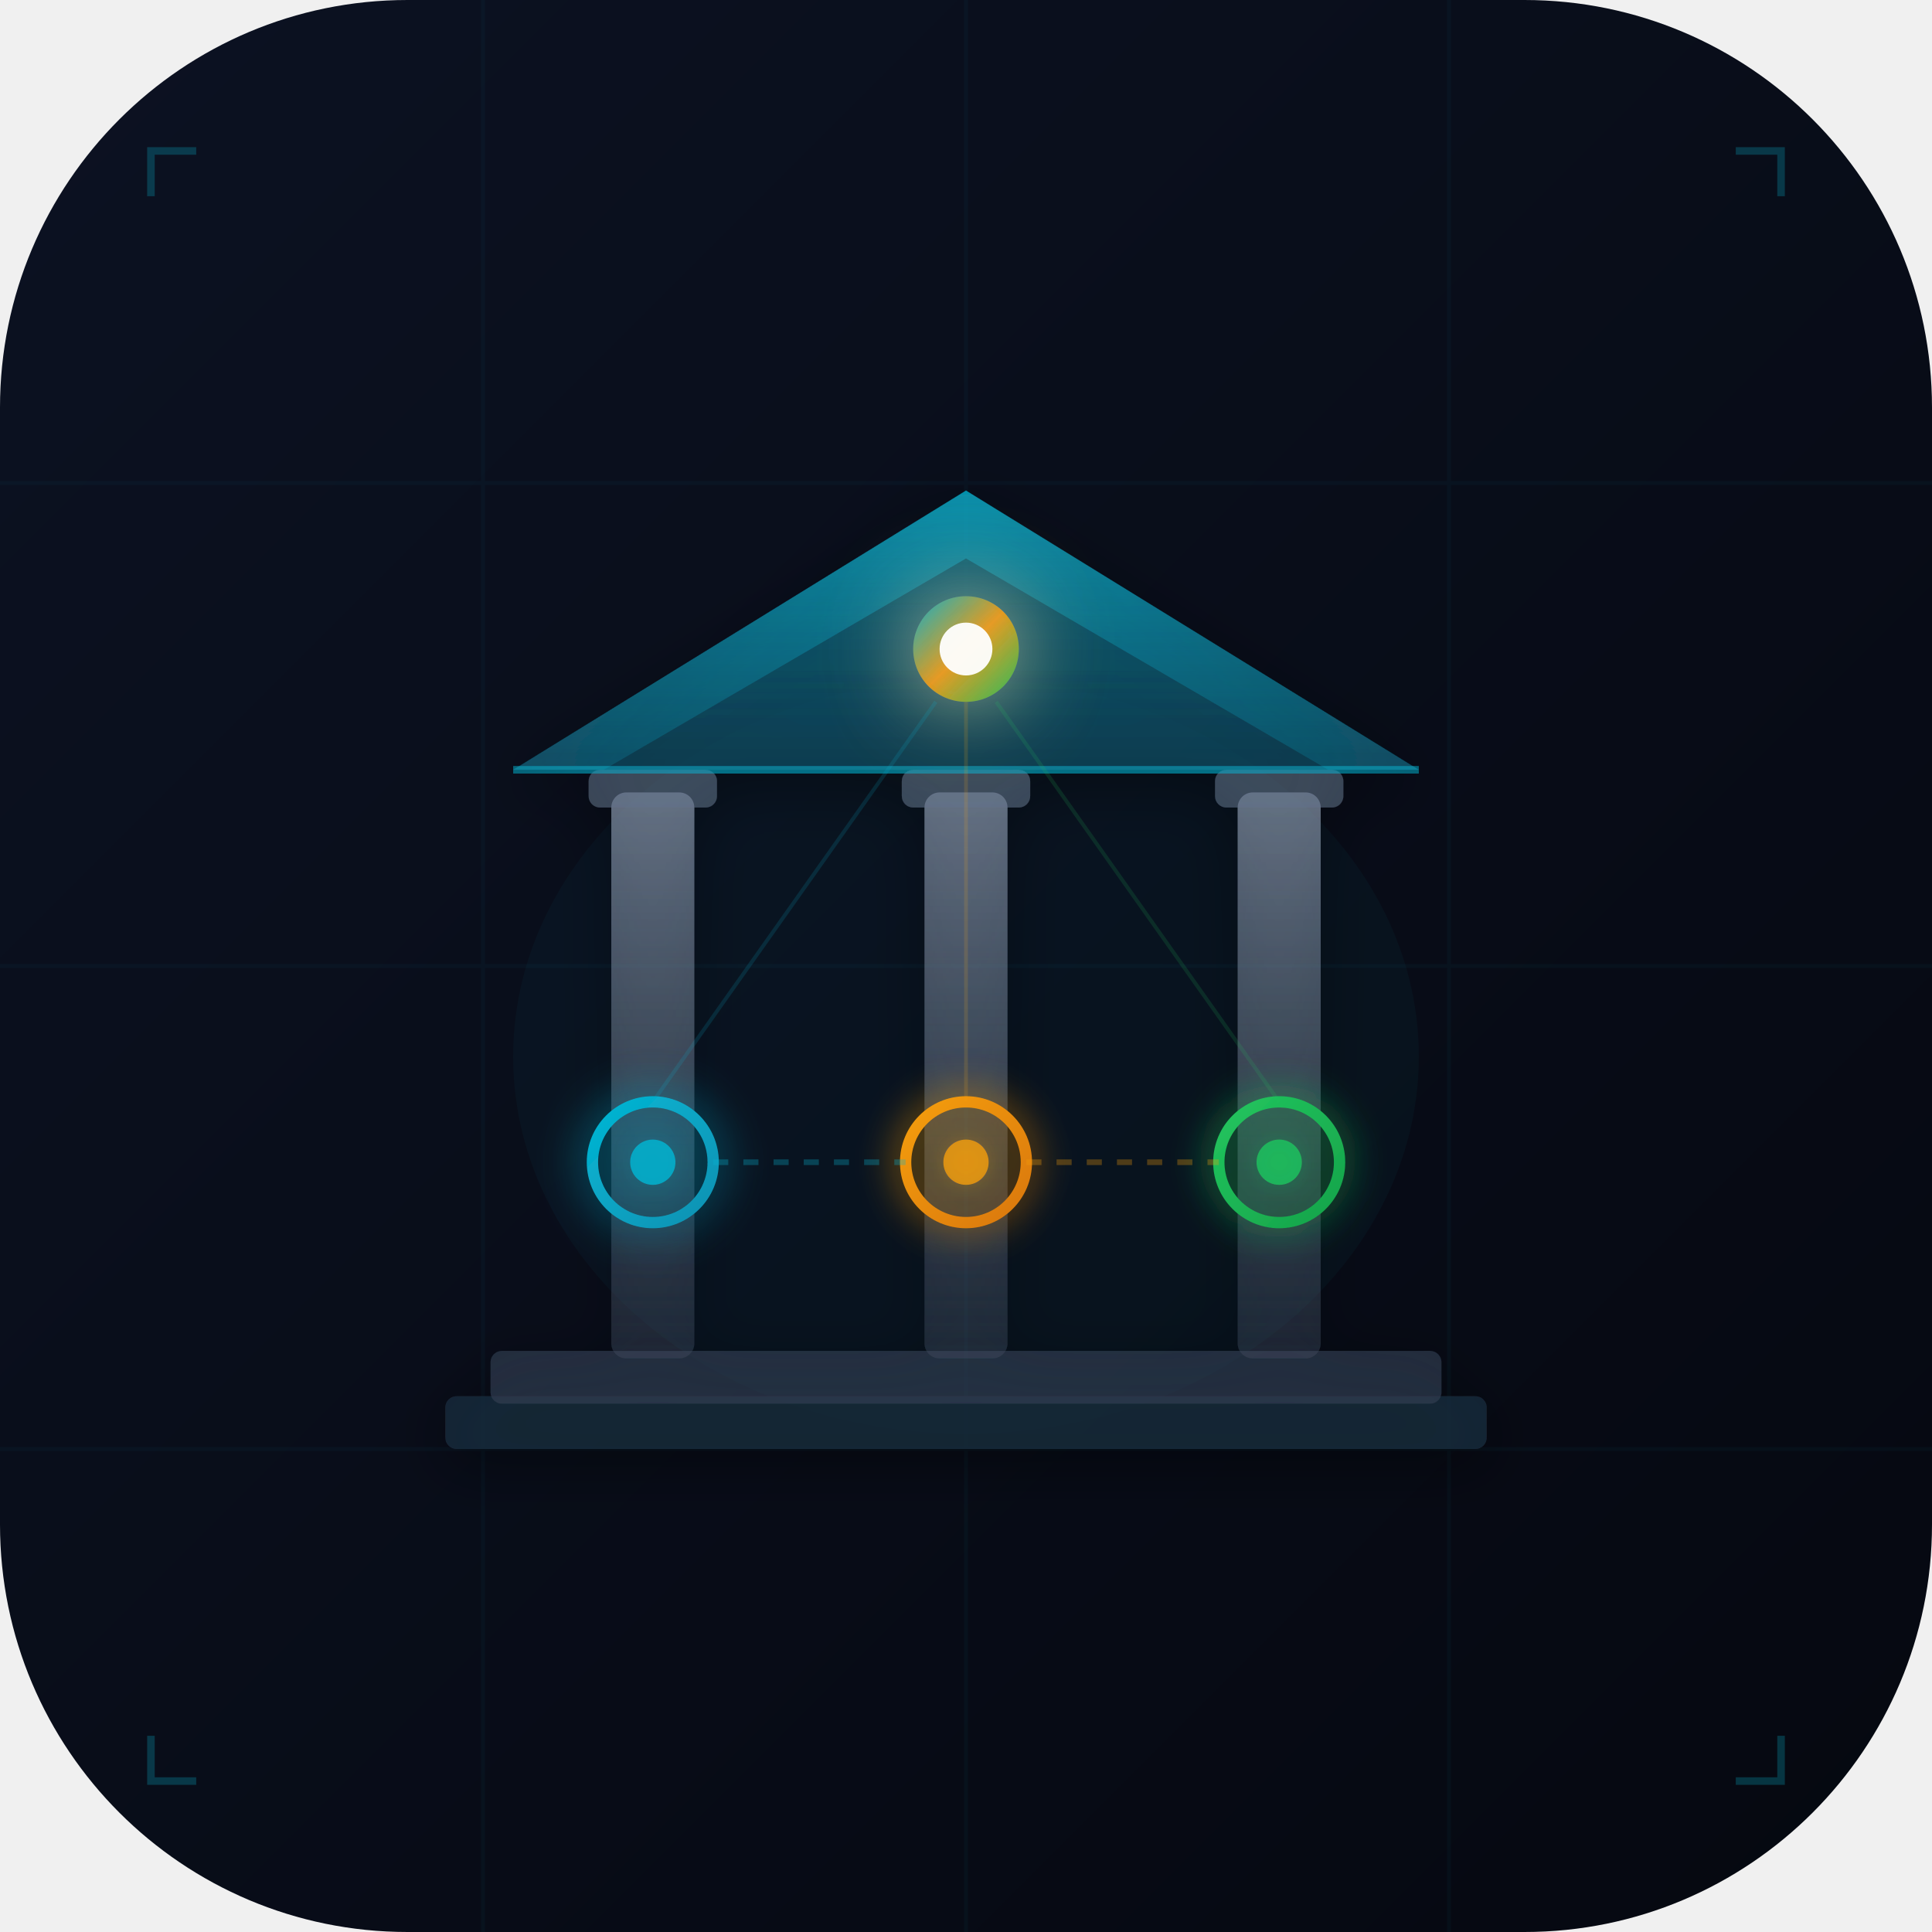
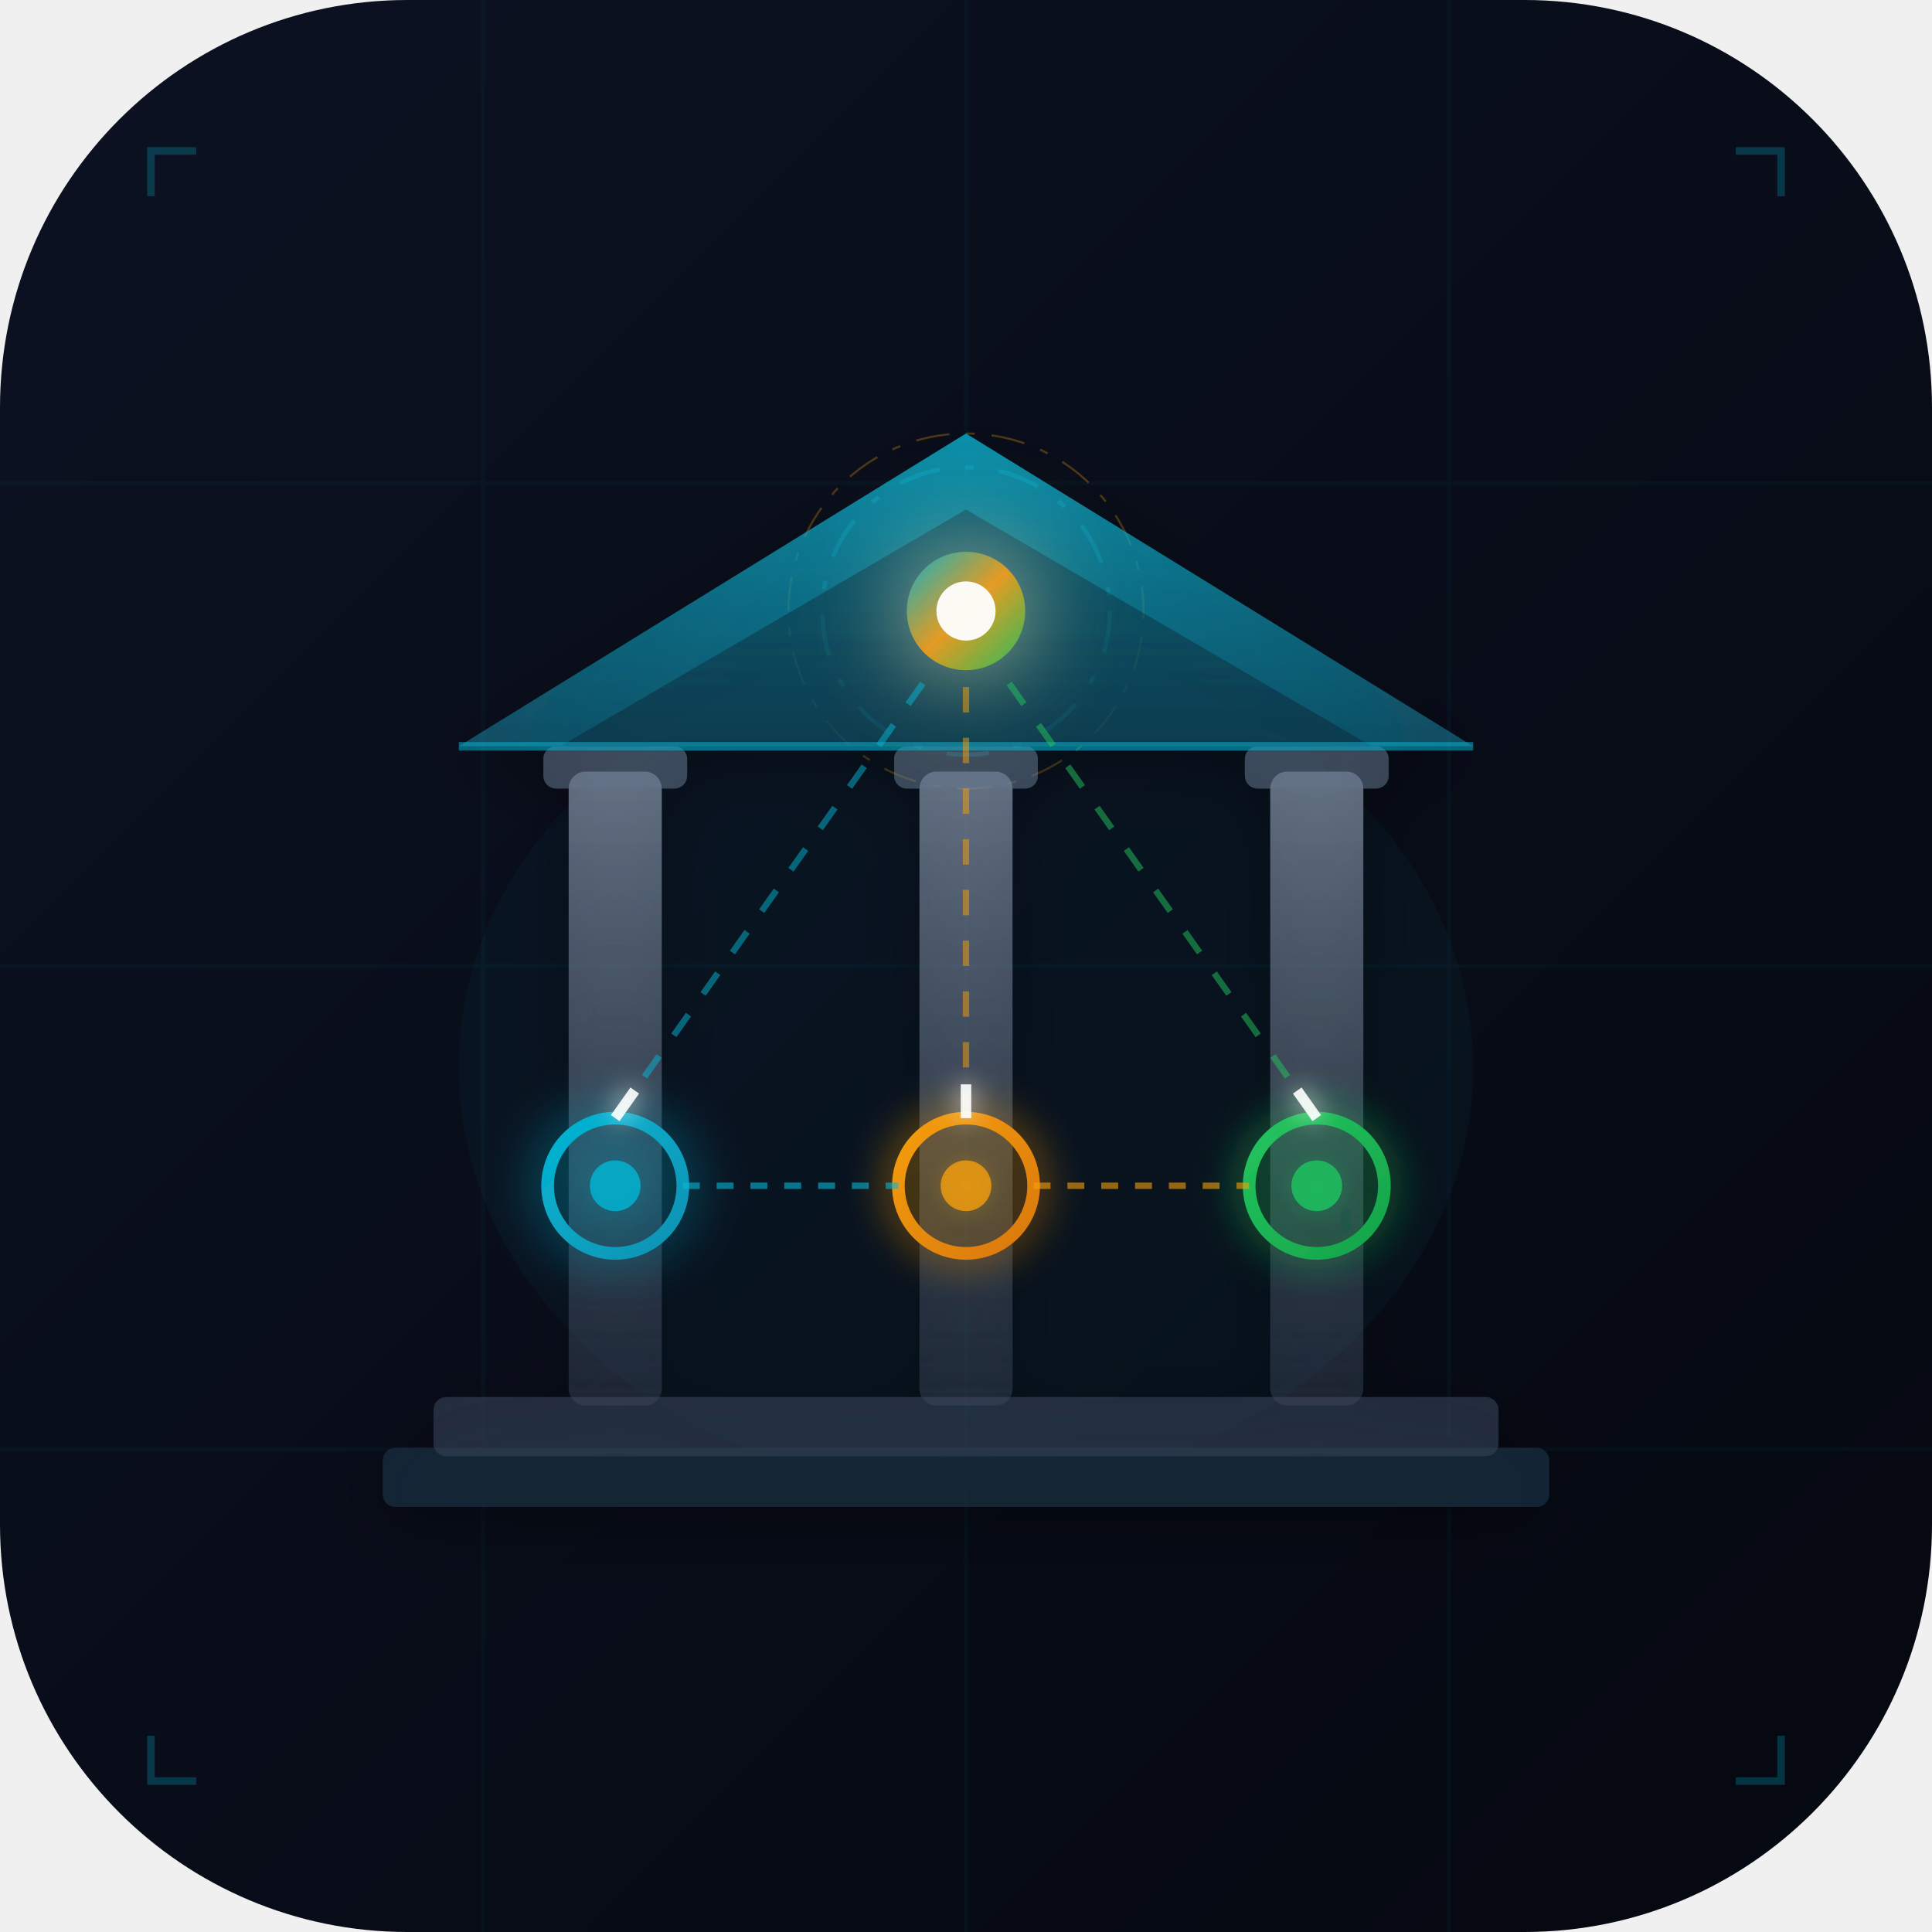
<svg xmlns="http://www.w3.org/2000/svg" viewBox="0 0 512 512" width="100%" height="100%">
  <defs>
    <linearGradient id="bg-grad" x1="0%" y1="0%" x2="100%" y2="100%">
      <stop offset="0%" stop-color="#0c1222" />
      <stop offset="100%" stop-color="#050810" />
    </linearGradient>
    <linearGradient id="cyan-grad" x1="0%" y1="0%" x2="100%" y2="100%">
      <stop offset="0%" stop-color="#06b6d4" />
      <stop offset="100%" stop-color="#0891b2" />
    </linearGradient>
    <linearGradient id="amber-grad" x1="0%" y1="0%" x2="100%" y2="100%">
      <stop offset="0%" stop-color="#f59e0b" />
      <stop offset="100%" stop-color="#d97706" />
    </linearGradient>
    <linearGradient id="green-grad" x1="0%" y1="0%" x2="100%" y2="100%">
      <stop offset="0%" stop-color="#22c55e" />
      <stop offset="100%" stop-color="#16a34a" />
    </linearGradient>
    <linearGradient id="pillar-grad" x1="0%" y1="0%" x2="0%" y2="100%">
      <stop offset="0%" stop-color="#94a3b8" stop-opacity="0.6" />
      <stop offset="100%" stop-color="#475569" stop-opacity="0.3" />
    </linearGradient>
    <linearGradient id="roof-grad" x1="0%" y1="0%" x2="0%" y2="100%">
      <stop offset="0%" stop-color="#06b6d4" stop-opacity="0.9" />
      <stop offset="100%" stop-color="#0e7490" stop-opacity="0.7" />
    </linearGradient>
    <linearGradient id="center-glow" x1="0%" y1="0%" x2="100%" y2="100%">
-       <stop offset="0%" stop-color="#06b6d4" />
-       <stop offset="50%" stop-color="#f59e0b" />
-       <stop offset="100%" stop-color="#22c55e" />
+       <stop offset="0%" stop-color="#06b6d4">
+         <animate attributeName="stop-color" values="#06b6d4;#f59e0b;#06b6d4" dur="4s" repeatCount="indefinite" />
+       </stop>
+       <stop offset="50%" stop-color="#f59e0b">
+         <animate attributeName="stop-color" values="#f59e0b;#22c55e;#f59e0b" dur="4s" repeatCount="indefinite" />
+       </stop>
+       <stop offset="100%" stop-color="#22c55e">
+         <animate attributeName="stop-color" values="#22c55e;#06b6d4;#22c55e" dur="4s" repeatCount="indefinite" />
+       </stop>
    </linearGradient>
    <filter id="glow-cyan" x="-50%" y="-50%" width="200%" height="200%">
      <feGaussianBlur in="SourceGraphic" stdDeviation="6" result="blur" />
      <feMerge>
        <feMergeNode in="blur" />
        <feMergeNode in="SourceGraphic" />
      </feMerge>
    </filter>
    <filter id="glow-amber" x="-50%" y="-50%" width="200%" height="200%">
      <feGaussianBlur in="SourceGraphic" stdDeviation="5" result="blur" />
      <feMerge>
        <feMergeNode in="blur" />
        <feMergeNode in="SourceGraphic" />
      </feMerge>
    </filter>
    <filter id="glow-green" x="-50%" y="-50%" width="200%" height="200%">
      <feGaussianBlur in="SourceGraphic" stdDeviation="5" result="blur" />
      <feMerge>
        <feMergeNode in="blur" />
        <feMergeNode in="SourceGraphic" />
      </feMerge>
    </filter>
    <filter id="glow-center" x="-100%" y="-100%" width="300%" height="300%">
-       <feGaussianBlur in="SourceGraphic" stdDeviation="12" result="blur" />
+       <feGaussianBlur in="SourceGraphic" stdDeviation="12" result="blur">
+         <animate attributeName="stdDeviation" values="12;18;12" dur="2s" repeatCount="indefinite" />
+       </feGaussianBlur>
+       <feMerge>
+         <feMergeNode in="blur" />
+         <feMergeNode in="SourceGraphic" />
+       </feMerge>
+     </filter>
+     <filter id="glow-bullet" x="-50%" y="-50%" width="200%" height="200%">
+       <feGaussianBlur in="SourceGraphic" stdDeviation="3" result="blur" />
      <feMerge>
        <feMergeNode in="blur" />
        <feMergeNode in="SourceGraphic" />
      </feMerge>
    </filter>
    <filter id="shadow" x="-10%" y="-10%" width="120%" height="130%">
      <feDropShadow dx="0" dy="4" stdDeviation="8" flood-color="#000" flood-opacity="0.5" />
    </filter>
  </defs>
  <rect width="512" height="512" rx="108" fill="url(#bg-grad)" />
  <g opacity="0.04">
+     <animate attributeName="opacity" values="0.02;0.08;0.02" dur="6s" repeatCount="indefinite" />
    <line x1="128" y1="0" x2="128" y2="512" stroke="#06b6d4" stroke-width="1" />
    <line x1="256" y1="0" x2="256" y2="512" stroke="#06b6d4" stroke-width="1" />
    <line x1="384" y1="0" x2="384" y2="512" stroke="#06b6d4" stroke-width="1" />
    <line x1="0" y1="128" x2="512" y2="128" stroke="#06b6d4" stroke-width="1" />
    <line x1="0" y1="256" x2="512" y2="256" stroke="#06b6d4" stroke-width="1" />
    <line x1="0" y1="384" x2="512" y2="384" stroke="#06b6d4" stroke-width="1" />
  </g>
-   <ellipse cx="256" cy="280" rx="120" ry="100" fill="#06b6d4" opacity="0.04" />
-   <g filter="url(#shadow)">
-     <rect x="118" y="370" width="276" height="14" rx="3" fill="#1e293b" opacity="0.8" />
-     <rect x="130" y="358" width="252" height="14" rx="3" fill="#334155" opacity="0.6" />
-     <rect x="162" y="210" width="22" height="150" rx="4" fill="url(#pillar-grad)" />
-     <rect x="245" y="210" width="22" height="150" rx="4" fill="url(#pillar-grad)" />
-     <rect x="328" y="210" width="22" height="150" rx="4" fill="url(#pillar-grad)" />
-     <rect x="156" y="204" width="34" height="10" rx="3" fill="#64748b" opacity="0.5" />
-     <rect x="239" y="204" width="34" height="10" rx="3" fill="#64748b" opacity="0.5" />
-     <rect x="322" y="204" width="34" height="10" rx="3" fill="#64748b" opacity="0.5" />
-     <polygon points="256,130 136,204 376,204" fill="url(#roof-grad)" opacity="0.85" />
-     <polygon points="256,148 160,204 352,204" fill="#0a0e1a" opacity="0.3" />
-     <line x1="136" y1="204" x2="376" y2="204" stroke="#06b6d4" stroke-width="2" opacity="0.5" />
+   <g opacity="0.25">
+     <animate attributeName="opacity" values="0.1;0.6;0.1" dur="3s" repeatCount="indefinite" />
+     <path d="M40,52 L40,40 L52,40" fill="none" stroke="#06b6d4" stroke-width="2" />
+     <path d="M472,52 L472,40 L460,40" fill="none" stroke="#06b6d4" stroke-width="2" />
+     <path d="M40,460 L40,472 L52,472" fill="none" stroke="#06b6d4" stroke-width="2" />
+     <path d="M472,460 L472,472 L460,472" fill="none" stroke="#06b6d4" stroke-width="2" />
  </g>
-   <g filter="url(#glow-cyan)">
-     <circle cx="173" cy="308" r="16" fill="none" stroke="url(#cyan-grad)" stroke-width="3" />
-     <circle cx="173" cy="308" r="6" fill="#06b6d4" opacity="0.8" />
+   <g transform="translate(-30.72, -30.72) scale(1.12)">
+     <ellipse cx="256" cy="280" rx="120" ry="100" fill="#06b6d4" opacity="0.04">
+       <animate attributeName="opacity" values="0.03;0.12;0.03" dur="5s" repeatCount="indefinite" />
+       <animate attributeName="rx" values="120;140;120" dur="5s" repeatCount="indefinite" />
+       <animate attributeName="ry" values="100;120;100" dur="5s" repeatCount="indefinite" />
+     </ellipse>
+     <circle cx="256" cy="172" r="34" fill="none" stroke="#06b6d4" stroke-width="1" stroke-dasharray="10 6 2 6" opacity="0.4">
+       <animateTransform attributeName="transform" type="rotate" from="0 256 172" to="360 256 172" dur="10s" repeatCount="indefinite" />
+     </circle>
+     <circle cx="256" cy="172" r="42" fill="none" stroke="#f59e0b" stroke-width="0.5" stroke-dasharray="2 4 8 4" opacity="0.3">
+       <animateTransform attributeName="transform" type="rotate" from="360 256 172" to="0 256 172" dur="15s" repeatCount="indefinite" />
+     </circle>
+     <g filter="url(#shadow)">
+       <rect x="118" y="370" width="276" height="14" rx="3" fill="#1e293b" opacity="0.8" />
+       <rect x="130" y="358" width="252" height="14" rx="3" fill="#334155" opacity="0.6" />
+       <rect x="162" y="210" width="22" height="150" rx="4" fill="url(#pillar-grad)" />
+       <rect x="245" y="210" width="22" height="150" rx="4" fill="url(#pillar-grad)" />
+       <rect x="328" y="210" width="22" height="150" rx="4" fill="url(#pillar-grad)" />
+       <rect x="156" y="204" width="34" height="10" rx="3" fill="#64748b" opacity="0.5" />
+       <rect x="239" y="204" width="34" height="10" rx="3" fill="#64748b" opacity="0.5" />
+       <rect x="322" y="204" width="34" height="10" rx="3" fill="#64748b" opacity="0.5" />
+       <polygon points="256,130 136,204 376,204" fill="url(#roof-grad)" opacity="0.85">
+         <animate attributeName="opacity" values="0.75;0.95;0.75" dur="4s" repeatCount="indefinite" />
+       </polygon>
+       <polygon points="256,148 160,204 352,204" fill="#0a0e1a" opacity="0.3" />
+       <line x1="136" y1="204" x2="376" y2="204" stroke="#06b6d4" stroke-width="2" opacity="0.5">
+         <animate attributeName="stroke-opacity" values="0.3;0.8;0.3" dur="2.5s" repeatCount="indefinite" />
+       </line>
+     </g>
+     <g filter="url(#glow-cyan)">
+       <circle cx="173" cy="308" r="16" fill="none" stroke="url(#cyan-grad)" stroke-width="3">
+         <animate attributeName="r" values="16;18;16" dur="3s" repeatCount="indefinite" />
+         <animate attributeName="stroke-width" values="3;1.5;3" dur="3s" repeatCount="indefinite" />
+       </circle>
+       <circle cx="173" cy="308" r="6" fill="#06b6d4" opacity="0.8">
+         <animate attributeName="opacity" values="0.6;1;0.6" dur="1.5s" repeatCount="indefinite" />
+         <animate attributeName="r" values="6;4;6" dur="1.5s" repeatCount="indefinite" />
+       </circle>
+     </g>
+     <g filter="url(#glow-amber)">
+       <circle cx="256" cy="308" r="16" fill="none" stroke="url(#amber-grad)" stroke-width="3">
+         <animate attributeName="r" values="16;19;16" dur="3.5s" repeatCount="indefinite" />
+         <animate attributeName="stroke-width" values="3;1.5;3" dur="3.5s" repeatCount="indefinite" />
+       </circle>
+       <circle cx="256" cy="308" r="6" fill="#f59e0b" opacity="0.8">
+         <animate attributeName="opacity" values="0.6;1;0.6" dur="1.75s" repeatCount="indefinite" />
+         <animate attributeName="r" values="6;4;6" dur="1.75s" repeatCount="indefinite" />
+       </circle>
+     </g>
+     <g filter="url(#glow-green)">
+       <circle cx="339" cy="308" r="16" fill="none" stroke="url(#green-grad)" stroke-width="3">
+         <animate attributeName="r" values="16;18;16" dur="2.8s" repeatCount="indefinite" />
+         <animate attributeName="stroke-width" values="3;1.5;3" dur="2.8s" repeatCount="indefinite" />
+       </circle>
+       <circle cx="339" cy="308" r="6" fill="#22c55e" opacity="0.8">
+         <animate attributeName="opacity" values="0.6;1;0.6" dur="1.4s" repeatCount="indefinite" />
+         <animate attributeName="r" values="6;4;6" dur="1.4s" repeatCount="indefinite" />
+       </circle>
+     </g>
+     <line x1="189" y1="308" x2="240" y2="308" stroke="#06b6d4" stroke-width="1.5" opacity="0.6" stroke-dasharray="4,4">
+       <animate attributeName="stroke-dashoffset" from="8" to="0" dur="0.8s" repeatCount="indefinite" />
+     </line>
+     <line x1="272" y1="308" x2="323" y2="308" stroke="#f59e0b" stroke-width="1.5" opacity="0.6" stroke-dasharray="4,4">
+       <animate attributeName="stroke-dashoffset" from="8" to="0" dur="0.8s" repeatCount="indefinite" />
+     </line>
+     <g filter="url(#glow-center)">
+       <circle cx="256" cy="172" r="14" fill="url(#center-glow)" opacity="0.9">
+         <animate attributeName="r" values="14;18;14" dur="2s" repeatCount="indefinite" />
+         <animate attributeName="opacity" values="0.7;1;0.7" dur="2s" repeatCount="indefinite" />
+       </circle>
+       <circle cx="256" cy="172" r="7" fill="#fff" opacity="0.95">
+         <animate attributeName="r" values="7;4;7" dur="2s" repeatCount="indefinite" />
+       </circle>
+     </g>
+     <line x1="173" y1="292" x2="248" y2="186" stroke="#06b6d4" stroke-width="1.5" opacity="0.5" stroke-dasharray="6,6">
+       <animate attributeName="stroke-dashoffset" from="12" to="0" dur="1s" repeatCount="indefinite" />
+     </line>
+     <line x1="256" y1="292" x2="256" y2="186" stroke="#f59e0b" stroke-width="1.5" opacity="0.5" stroke-dasharray="6,6">
+       <animate attributeName="stroke-dashoffset" from="12" to="0" dur="1s" repeatCount="indefinite" />
+     </line>
+     <line x1="339" y1="292" x2="264" y2="186" stroke="#22c55e" stroke-width="1.5" opacity="0.5" stroke-dasharray="6,6">
+       <animate attributeName="stroke-dashoffset" from="12" to="0" dur="1s" repeatCount="indefinite" />
+     </line>
+     <g filter="url(#glow-bullet)">
+       <line x1="173" y1="292" x2="248" y2="186" stroke="#fff" stroke-width="2.5" opacity="0.9" stroke-dasharray="8, 200">
+         <animate attributeName="stroke-dashoffset" from="150" to="-50" dur="1.5s" repeatCount="indefinite" />
+       </line>
+       <line x1="256" y1="292" x2="256" y2="186" stroke="#fff" stroke-width="2.5" opacity="0.9" stroke-dasharray="8, 200">
+         <animate attributeName="stroke-dashoffset" from="150" to="-50" dur="1.2s" repeatCount="indefinite" />
+       </line>
+       <line x1="339" y1="292" x2="264" y2="186" stroke="#fff" stroke-width="2.5" opacity="0.9" stroke-dasharray="8, 200">
+         <animate attributeName="stroke-dashoffset" from="150" to="-50" dur="1.8s" repeatCount="indefinite" />
+       </line>
+     </g>
  </g>
-   <g filter="url(#glow-amber)">
-     <circle cx="256" cy="308" r="16" fill="none" stroke="url(#amber-grad)" stroke-width="3" />
-     <circle cx="256" cy="308" r="6" fill="#f59e0b" opacity="0.8" />
-   </g>
-   <g filter="url(#glow-green)">
-     <circle cx="339" cy="308" r="16" fill="none" stroke="url(#green-grad)" stroke-width="3" />
-     <circle cx="339" cy="308" r="6" fill="#22c55e" opacity="0.8" />
-   </g>
-   <line x1="189" y1="308" x2="240" y2="308" stroke="#06b6d4" stroke-width="1.5" opacity="0.3" stroke-dasharray="4,4" />
-   <line x1="272" y1="308" x2="323" y2="308" stroke="#f59e0b" stroke-width="1.5" opacity="0.3" stroke-dasharray="4,4" />
-   <g filter="url(#glow-center)">
-     <circle cx="256" cy="172" r="14" fill="url(#center-glow)" opacity="0.9" />
-     <circle cx="256" cy="172" r="7" fill="#fff" opacity="0.95" />
-   </g>
-   <line x1="173" y1="292" x2="248" y2="186" stroke="#06b6d4" stroke-width="1" opacity="0.15" />
-   <line x1="256" y1="292" x2="256" y2="186" stroke="#f59e0b" stroke-width="1" opacity="0.15" />
-   <line x1="339" y1="292" x2="264" y2="186" stroke="#22c55e" stroke-width="1" opacity="0.15" />
-   <path d="M40,52 L40,40 L52,40" fill="none" stroke="#06b6d4" stroke-width="2" opacity="0.25" />
-   <path d="M472,52 L472,40 L460,40" fill="none" stroke="#06b6d4" stroke-width="2" opacity="0.25" />
-   <path d="M40,460 L40,472 L52,472" fill="none" stroke="#06b6d4" stroke-width="2" opacity="0.25" />
-   <path d="M472,460 L472,472 L460,472" fill="none" stroke="#06b6d4" stroke-width="2" opacity="0.25" />
</svg>
